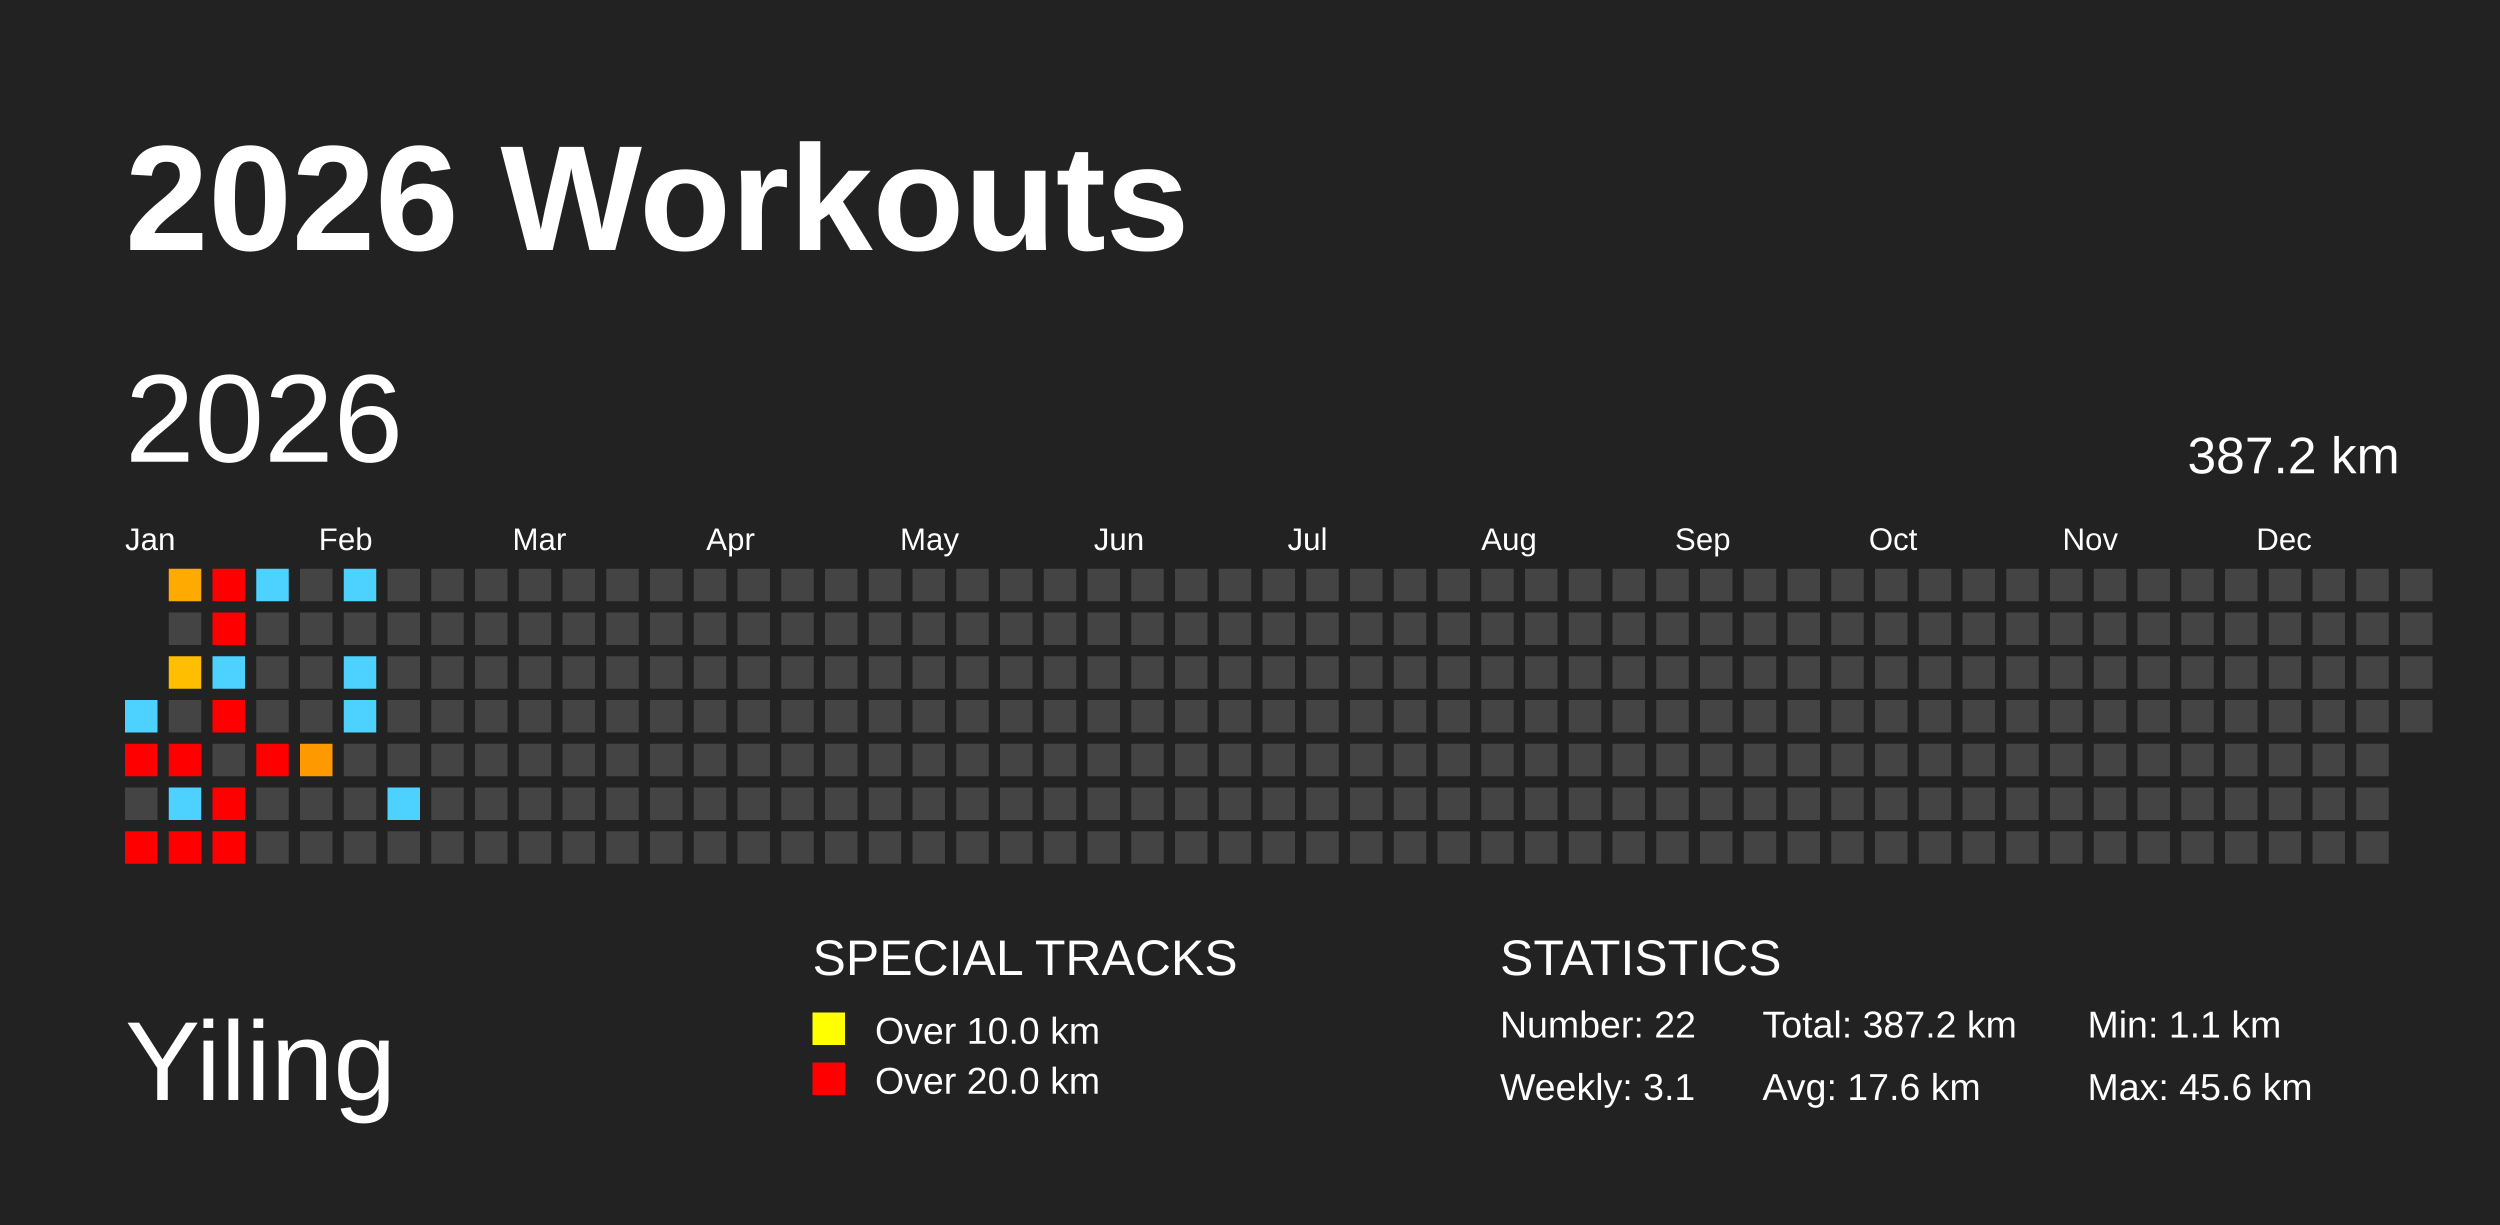
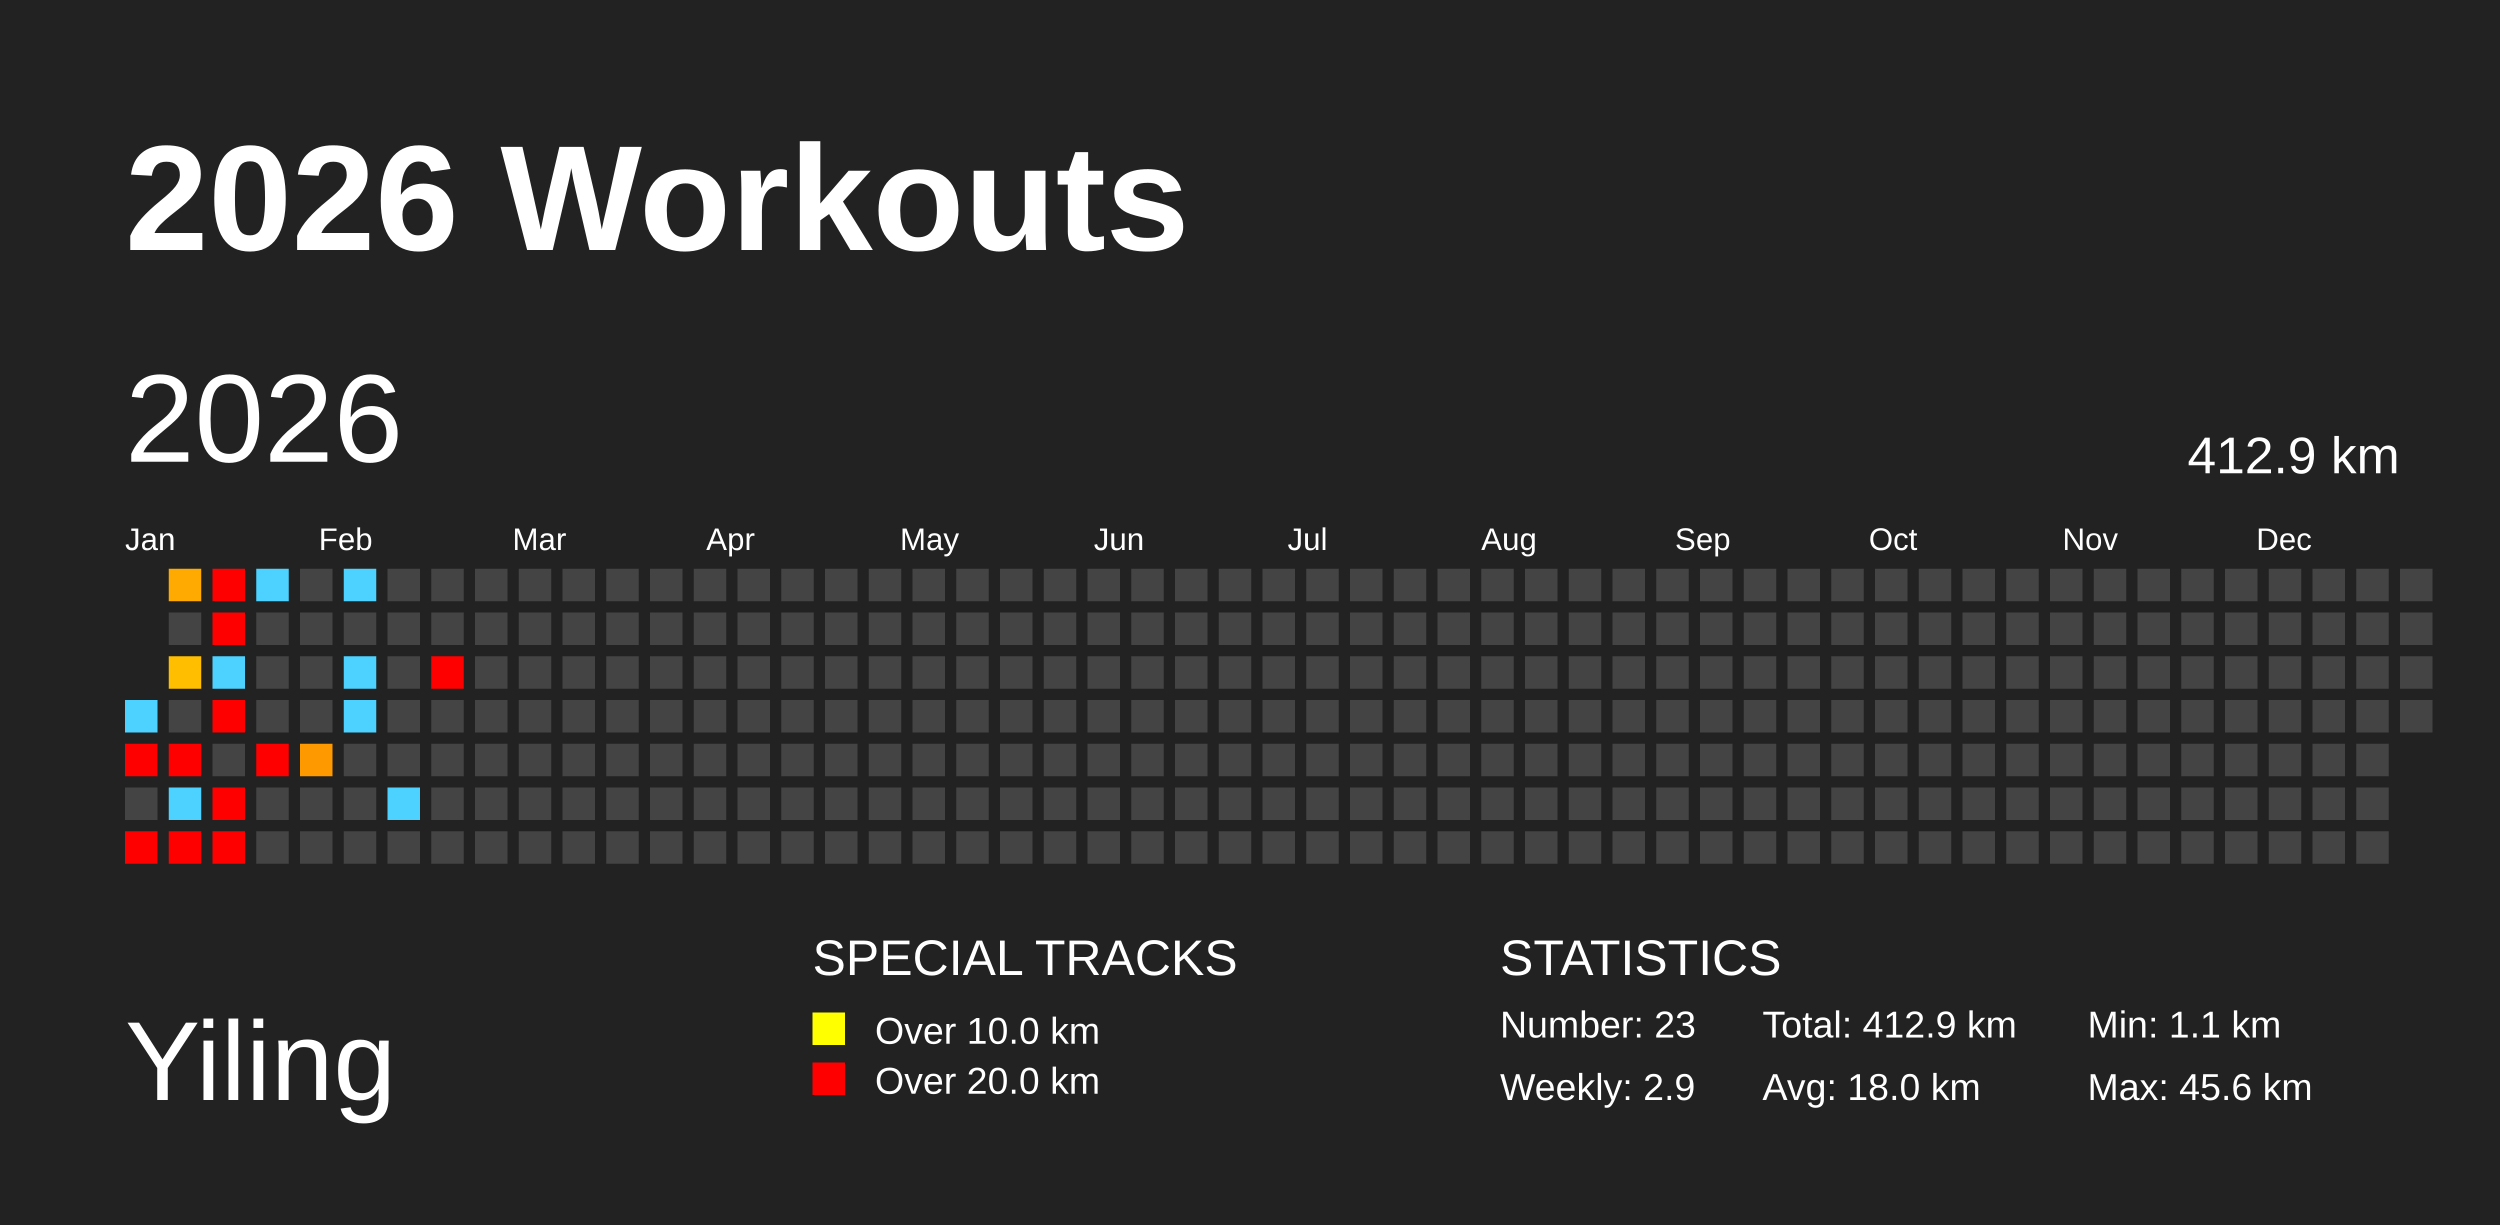
<svg xmlns="http://www.w3.org/2000/svg" baseProfile="full" height="98mm" version="1.1" viewBox="0,0,200,98" width="200mm">
  <defs />
  <rect fill="#222222" height="98" width="200" x="0" y="0" />
  <text fill="#FFFFFF" style="font-size:12px; font-family:Arial; font-weight:bold;" x="10" y="20">2026 Workouts</text>
  <text fill="#FFFFFF" style="font-size:9px; font-family:Arial" x="10" y="88">Yiling</text>
  <text fill="#FFFFFF" style="font-size:4px; font-family:Arial" x="65" y="78">SPECIAL TRACKS</text>
  <rect fill="yellow" height="2.6" width="2.6" x="65" y="81" />
  <text fill="#FFFFFF" style="font-size:3px; font-family:Arial" x="70" y="83.5">Over 10.0 km</text>
  <rect fill="red" height="2.6" width="2.6" x="65" y="85" />
  <text fill="#FFFFFF" style="font-size:3px; font-family:Arial" x="70" y="87.5">Over 20.0 km</text>
  <text fill="#FFFFFF" style="font-size:4px; font-family:Arial" x="120" y="78">STATISTICS</text>
-   <text fill="#FFFFFF" style="font-size:3px; font-family:Arial" x="120" y="83">Number: 22</text>
-   <text fill="#FFFFFF" style="font-size:3px; font-family:Arial" x="120" y="88">Weekly: 3.1</text>
-   <text fill="#FFFFFF" style="font-size:3px; font-family:Arial" x="141" y="83">Total: 387.2 km</text>
-   <text fill="#FFFFFF" style="font-size:3px; font-family:Arial" x="141" y="88">Avg: 17.6 km</text>
+   <text fill="#FFFFFF" style="font-size:3px; font-family:Arial" x="120" y="83">Number: 23</text>
+   <text fill="#FFFFFF" style="font-size:3px; font-family:Arial" x="120" y="88">Weekly: 2.9</text>
+   <text fill="#FFFFFF" style="font-size:3px; font-family:Arial" x="141" y="83">Total: 412.9 km</text>
+   <text fill="#FFFFFF" style="font-size:3px; font-family:Arial" x="141" y="88">Avg: 18.0 km</text>
  <text fill="#FFFFFF" style="font-size:3px; font-family:Arial" x="167" y="83">Min: 1.1 km</text>
  <text fill="#FFFFFF" style="font-size:3px; font-family:Arial" x="167" y="88">Max: 45.6 km</text>
  <text dominant-baseline="hanging" fill="#FFFFFF" style="font-size:10.0px; font-family:Arial;" x="10" y="30">2026</text>
-   <text dominant-baseline="hanging" fill="#FFFFFF" style="font-size:4.125px; font-family:Arial;" x="175" y="35">387.2 km</text>
+   <text dominant-baseline="hanging" fill="#FFFFFF" style="font-size:4.125px; font-family:Arial;" x="175" y="35">412.9 km</text>
  <text fill="#FFFFFF" style="font-size:2.5px; font-family:Arial" x="10.0" y="44">Jan</text>
  <text fill="#FFFFFF" style="font-size:2.5px; font-family:Arial" x="25.5" y="44">Feb</text>
  <text fill="#FFFFFF" style="font-size:2.5px; font-family:Arial" x="41.0" y="44">Mar</text>
  <text fill="#FFFFFF" style="font-size:2.5px; font-family:Arial" x="56.5" y="44">Apr</text>
  <text fill="#FFFFFF" style="font-size:2.5px; font-family:Arial" x="72.0" y="44">May</text>
  <text fill="#FFFFFF" style="font-size:2.5px; font-family:Arial" x="87.5" y="44">Jun</text>
  <text fill="#FFFFFF" style="font-size:2.5px; font-family:Arial" x="103.0" y="44">Jul</text>
  <text fill="#FFFFFF" style="font-size:2.5px; font-family:Arial" x="118.5" y="44">Aug</text>
  <text fill="#FFFFFF" style="font-size:2.5px; font-family:Arial" x="134.0" y="44">Sep</text>
  <text fill="#FFFFFF" style="font-size:2.5px; font-family:Arial" x="149.5" y="44">Oct</text>
  <text fill="#FFFFFF" style="font-size:2.5px; font-family:Arial" x="165.0" y="44">Nov</text>
  <text fill="#FFFFFF" style="font-size:2.5px; font-family:Arial" x="180.5" y="44">Dec</text>
  <rect fill="#4dd2ff" height="2.6" width="2.6" x="10.0" y="56.0" />
  <rect fill="red" height="2.6" width="2.6" x="10.0" y="59.5" />
  <rect fill="#444444" height="2.6" width="2.6" x="10.0" y="63.0" />
  <rect fill="red" height="2.6" width="2.6" x="10.0" y="66.5" />
  <rect fill="#ffaa00" height="2.6" width="2.6" x="13.5" y="45.5" />
  <rect fill="#444444" height="2.6" width="2.6" x="13.5" y="49.0" />
  <rect fill="#ffbf00" height="2.6" width="2.6" x="13.5" y="52.5" />
  <rect fill="#444444" height="2.6" width="2.6" x="13.5" y="56.0" />
  <rect fill="red" height="2.6" width="2.6" x="13.5" y="59.5" />
  <rect fill="#4dd2ff" height="2.6" width="2.6" x="13.5" y="63.0" />
  <rect fill="red" height="2.6" width="2.6" x="13.5" y="66.5" />
  <rect fill="red" height="2.6" width="2.6" x="17.0" y="45.5" />
  <rect fill="red" height="2.6" width="2.6" x="17.0" y="49.0" />
  <rect fill="#4dd2ff" height="2.6" width="2.6" x="17.0" y="52.5" />
  <rect fill="red" height="2.6" width="2.6" x="17.0" y="56.0" />
  <rect fill="#444444" height="2.6" width="2.6" x="17.0" y="59.5" />
  <rect fill="red" height="2.6" width="2.6" x="17.0" y="63.0" />
  <rect fill="red" height="2.6" width="2.6" x="17.0" y="66.5" />
  <rect fill="#4dd2ff" height="2.6" width="2.6" x="20.5" y="45.5" />
  <rect fill="#444444" height="2.6" width="2.6" x="20.5" y="49.0" />
  <rect fill="#444444" height="2.6" width="2.6" x="20.5" y="52.5" />
  <rect fill="#444444" height="2.6" width="2.6" x="20.5" y="56.0" />
  <rect fill="red" height="2.6" width="2.6" x="20.5" y="59.5" />
  <rect fill="#444444" height="2.6" width="2.6" x="20.5" y="63.0" />
  <rect fill="#444444" height="2.6" width="2.6" x="20.5" y="66.5" />
  <rect fill="#444444" height="2.6" width="2.6" x="24.0" y="45.5" />
  <rect fill="#444444" height="2.6" width="2.6" x="24.0" y="49.0" />
  <rect fill="#444444" height="2.6" width="2.6" x="24.0" y="52.5" />
  <rect fill="#444444" height="2.6" width="2.6" x="24.0" y="56.0" />
  <rect fill="#ff9900" height="2.6" width="2.6" x="24.0" y="59.5" />
  <rect fill="#444444" height="2.6" width="2.6" x="24.0" y="63.0" />
  <rect fill="#444444" height="2.6" width="2.6" x="24.0" y="66.5" />
  <rect fill="#4dd2ff" height="2.6" width="2.6" x="27.5" y="45.5" />
  <rect fill="#444444" height="2.6" width="2.6" x="27.5" y="49.0" />
  <rect fill="#4dd2ff" height="2.6" width="2.6" x="27.5" y="52.5" />
  <rect fill="#4dd2ff" height="2.6" width="2.6" x="27.5" y="56.0" />
  <rect fill="#444444" height="2.6" width="2.6" x="27.5" y="59.5" />
  <rect fill="#444444" height="2.6" width="2.6" x="27.5" y="63.0" />
  <rect fill="#444444" height="2.6" width="2.6" x="27.5" y="66.5" />
  <rect fill="#444444" height="2.6" width="2.6" x="31.0" y="45.5" />
  <rect fill="#444444" height="2.6" width="2.6" x="31.0" y="49.0" />
  <rect fill="#444444" height="2.6" width="2.6" x="31.0" y="52.5" />
  <rect fill="#444444" height="2.6" width="2.6" x="31.0" y="56.0" />
  <rect fill="#444444" height="2.6" width="2.6" x="31.0" y="59.5" />
  <rect fill="#4dd2ff" height="2.6" width="2.6" x="31.0" y="63.0" />
  <rect fill="#444444" height="2.6" width="2.6" x="31.0" y="66.5" />
  <rect fill="#444444" height="2.6" width="2.6" x="34.5" y="45.5" />
  <rect fill="#444444" height="2.6" width="2.6" x="34.5" y="49.0" />
-   <rect fill="#444444" height="2.6" width="2.6" x="34.5" y="52.5" />
+   <rect fill="red" height="2.6" width="2.6" x="34.5" y="52.5" />
  <rect fill="#444444" height="2.6" width="2.6" x="34.5" y="56.0" />
  <rect fill="#444444" height="2.6" width="2.6" x="34.5" y="59.5" />
  <rect fill="#444444" height="2.6" width="2.6" x="34.5" y="63.0" />
  <rect fill="#444444" height="2.6" width="2.6" x="34.5" y="66.5" />
  <rect fill="#444444" height="2.6" width="2.6" x="38.0" y="45.5" />
  <rect fill="#444444" height="2.6" width="2.6" x="38.0" y="49.0" />
  <rect fill="#444444" height="2.6" width="2.6" x="38.0" y="52.5" />
  <rect fill="#444444" height="2.6" width="2.6" x="38.0" y="56.0" />
  <rect fill="#444444" height="2.6" width="2.6" x="38.0" y="59.5" />
  <rect fill="#444444" height="2.6" width="2.6" x="38.0" y="63.0" />
  <rect fill="#444444" height="2.6" width="2.6" x="38.0" y="66.5" />
  <rect fill="#444444" height="2.6" width="2.6" x="41.5" y="45.5" />
  <rect fill="#444444" height="2.6" width="2.6" x="41.5" y="49.0" />
  <rect fill="#444444" height="2.6" width="2.6" x="41.5" y="52.5" />
  <rect fill="#444444" height="2.6" width="2.6" x="41.5" y="56.0" />
  <rect fill="#444444" height="2.6" width="2.6" x="41.5" y="59.5" />
  <rect fill="#444444" height="2.6" width="2.6" x="41.5" y="63.0" />
  <rect fill="#444444" height="2.6" width="2.6" x="41.5" y="66.5" />
  <rect fill="#444444" height="2.6" width="2.6" x="45.0" y="45.5" />
  <rect fill="#444444" height="2.6" width="2.6" x="45.0" y="49.0" />
  <rect fill="#444444" height="2.6" width="2.6" x="45.0" y="52.5" />
  <rect fill="#444444" height="2.6" width="2.6" x="45.0" y="56.0" />
  <rect fill="#444444" height="2.6" width="2.6" x="45.0" y="59.5" />
  <rect fill="#444444" height="2.6" width="2.6" x="45.0" y="63.0" />
  <rect fill="#444444" height="2.6" width="2.6" x="45.0" y="66.5" />
  <rect fill="#444444" height="2.6" width="2.6" x="48.5" y="45.5" />
  <rect fill="#444444" height="2.6" width="2.6" x="48.5" y="49.0" />
  <rect fill="#444444" height="2.6" width="2.6" x="48.5" y="52.5" />
  <rect fill="#444444" height="2.6" width="2.6" x="48.5" y="56.0" />
  <rect fill="#444444" height="2.6" width="2.6" x="48.5" y="59.5" />
  <rect fill="#444444" height="2.6" width="2.6" x="48.5" y="63.0" />
  <rect fill="#444444" height="2.6" width="2.6" x="48.5" y="66.5" />
  <rect fill="#444444" height="2.6" width="2.6" x="52.0" y="45.5" />
  <rect fill="#444444" height="2.6" width="2.6" x="52.0" y="49.0" />
  <rect fill="#444444" height="2.6" width="2.6" x="52.0" y="52.5" />
  <rect fill="#444444" height="2.6" width="2.6" x="52.0" y="56.0" />
  <rect fill="#444444" height="2.6" width="2.6" x="52.0" y="59.5" />
  <rect fill="#444444" height="2.6" width="2.6" x="52.0" y="63.0" />
  <rect fill="#444444" height="2.6" width="2.6" x="52.0" y="66.5" />
  <rect fill="#444444" height="2.6" width="2.6" x="55.5" y="45.5" />
  <rect fill="#444444" height="2.6" width="2.6" x="55.5" y="49.0" />
  <rect fill="#444444" height="2.6" width="2.6" x="55.5" y="52.5" />
  <rect fill="#444444" height="2.6" width="2.6" x="55.5" y="56.0" />
  <rect fill="#444444" height="2.6" width="2.6" x="55.5" y="59.5" />
  <rect fill="#444444" height="2.6" width="2.6" x="55.5" y="63.0" />
  <rect fill="#444444" height="2.6" width="2.6" x="55.5" y="66.5" />
  <rect fill="#444444" height="2.6" width="2.6" x="59.0" y="45.5" />
  <rect fill="#444444" height="2.6" width="2.6" x="59.0" y="49.0" />
  <rect fill="#444444" height="2.6" width="2.6" x="59.0" y="52.5" />
  <rect fill="#444444" height="2.6" width="2.6" x="59.0" y="56.0" />
  <rect fill="#444444" height="2.6" width="2.6" x="59.0" y="59.5" />
  <rect fill="#444444" height="2.6" width="2.6" x="59.0" y="63.0" />
  <rect fill="#444444" height="2.6" width="2.6" x="59.0" y="66.5" />
  <rect fill="#444444" height="2.6" width="2.6" x="62.5" y="45.5" />
  <rect fill="#444444" height="2.6" width="2.6" x="62.5" y="49.0" />
  <rect fill="#444444" height="2.6" width="2.6" x="62.5" y="52.5" />
  <rect fill="#444444" height="2.6" width="2.6" x="62.5" y="56.0" />
  <rect fill="#444444" height="2.6" width="2.6" x="62.5" y="59.5" />
  <rect fill="#444444" height="2.6" width="2.6" x="62.5" y="63.0" />
  <rect fill="#444444" height="2.6" width="2.6" x="62.5" y="66.5" />
  <rect fill="#444444" height="2.6" width="2.6" x="66.0" y="45.5" />
  <rect fill="#444444" height="2.6" width="2.6" x="66.0" y="49.0" />
  <rect fill="#444444" height="2.6" width="2.6" x="66.0" y="52.5" />
  <rect fill="#444444" height="2.6" width="2.6" x="66.0" y="56.0" />
  <rect fill="#444444" height="2.6" width="2.6" x="66.0" y="59.5" />
  <rect fill="#444444" height="2.6" width="2.6" x="66.0" y="63.0" />
  <rect fill="#444444" height="2.6" width="2.6" x="66.0" y="66.5" />
  <rect fill="#444444" height="2.6" width="2.6" x="69.5" y="45.5" />
  <rect fill="#444444" height="2.6" width="2.6" x="69.5" y="49.0" />
  <rect fill="#444444" height="2.6" width="2.6" x="69.5" y="52.5" />
  <rect fill="#444444" height="2.6" width="2.6" x="69.5" y="56.0" />
  <rect fill="#444444" height="2.6" width="2.6" x="69.5" y="59.5" />
  <rect fill="#444444" height="2.6" width="2.6" x="69.5" y="63.0" />
  <rect fill="#444444" height="2.6" width="2.6" x="69.5" y="66.5" />
  <rect fill="#444444" height="2.6" width="2.6" x="73.0" y="45.5" />
  <rect fill="#444444" height="2.6" width="2.6" x="73.0" y="49.0" />
  <rect fill="#444444" height="2.6" width="2.6" x="73.0" y="52.5" />
  <rect fill="#444444" height="2.6" width="2.6" x="73.0" y="56.0" />
  <rect fill="#444444" height="2.6" width="2.6" x="73.0" y="59.5" />
  <rect fill="#444444" height="2.6" width="2.6" x="73.0" y="63.0" />
  <rect fill="#444444" height="2.6" width="2.6" x="73.0" y="66.5" />
  <rect fill="#444444" height="2.6" width="2.6" x="76.5" y="45.5" />
  <rect fill="#444444" height="2.6" width="2.6" x="76.5" y="49.0" />
  <rect fill="#444444" height="2.6" width="2.6" x="76.5" y="52.5" />
  <rect fill="#444444" height="2.6" width="2.6" x="76.5" y="56.0" />
  <rect fill="#444444" height="2.6" width="2.6" x="76.5" y="59.5" />
  <rect fill="#444444" height="2.6" width="2.6" x="76.5" y="63.0" />
  <rect fill="#444444" height="2.6" width="2.6" x="76.5" y="66.5" />
  <rect fill="#444444" height="2.6" width="2.6" x="80.0" y="45.5" />
  <rect fill="#444444" height="2.6" width="2.6" x="80.0" y="49.0" />
  <rect fill="#444444" height="2.6" width="2.6" x="80.0" y="52.5" />
  <rect fill="#444444" height="2.6" width="2.6" x="80.0" y="56.0" />
  <rect fill="#444444" height="2.6" width="2.6" x="80.0" y="59.5" />
  <rect fill="#444444" height="2.6" width="2.6" x="80.0" y="63.0" />
  <rect fill="#444444" height="2.6" width="2.6" x="80.0" y="66.5" />
  <rect fill="#444444" height="2.6" width="2.6" x="83.5" y="45.5" />
  <rect fill="#444444" height="2.6" width="2.6" x="83.5" y="49.0" />
  <rect fill="#444444" height="2.6" width="2.6" x="83.5" y="52.5" />
  <rect fill="#444444" height="2.6" width="2.6" x="83.5" y="56.0" />
  <rect fill="#444444" height="2.6" width="2.6" x="83.5" y="59.5" />
  <rect fill="#444444" height="2.6" width="2.6" x="83.5" y="63.0" />
  <rect fill="#444444" height="2.6" width="2.6" x="83.5" y="66.5" />
  <rect fill="#444444" height="2.6" width="2.6" x="87.0" y="45.5" />
  <rect fill="#444444" height="2.6" width="2.6" x="87.0" y="49.0" />
  <rect fill="#444444" height="2.6" width="2.6" x="87.0" y="52.5" />
  <rect fill="#444444" height="2.6" width="2.6" x="87.0" y="56.0" />
  <rect fill="#444444" height="2.6" width="2.6" x="87.0" y="59.5" />
  <rect fill="#444444" height="2.6" width="2.6" x="87.0" y="63.0" />
  <rect fill="#444444" height="2.6" width="2.6" x="87.0" y="66.5" />
  <rect fill="#444444" height="2.6" width="2.6" x="90.5" y="45.5" />
  <rect fill="#444444" height="2.6" width="2.6" x="90.5" y="49.0" />
  <rect fill="#444444" height="2.6" width="2.6" x="90.5" y="52.5" />
  <rect fill="#444444" height="2.6" width="2.6" x="90.5" y="56.0" />
  <rect fill="#444444" height="2.6" width="2.6" x="90.5" y="59.5" />
  <rect fill="#444444" height="2.6" width="2.6" x="90.5" y="63.0" />
  <rect fill="#444444" height="2.6" width="2.6" x="90.5" y="66.5" />
  <rect fill="#444444" height="2.6" width="2.6" x="94.0" y="45.5" />
  <rect fill="#444444" height="2.6" width="2.6" x="94.0" y="49.0" />
  <rect fill="#444444" height="2.6" width="2.6" x="94.0" y="52.5" />
  <rect fill="#444444" height="2.6" width="2.6" x="94.0" y="56.0" />
  <rect fill="#444444" height="2.6" width="2.6" x="94.0" y="59.5" />
  <rect fill="#444444" height="2.6" width="2.6" x="94.0" y="63.0" />
  <rect fill="#444444" height="2.6" width="2.6" x="94.0" y="66.5" />
  <rect fill="#444444" height="2.6" width="2.6" x="97.5" y="45.5" />
  <rect fill="#444444" height="2.6" width="2.6" x="97.5" y="49.0" />
  <rect fill="#444444" height="2.6" width="2.6" x="97.5" y="52.5" />
  <rect fill="#444444" height="2.6" width="2.6" x="97.5" y="56.0" />
  <rect fill="#444444" height="2.6" width="2.6" x="97.5" y="59.5" />
  <rect fill="#444444" height="2.6" width="2.6" x="97.5" y="63.0" />
  <rect fill="#444444" height="2.6" width="2.6" x="97.5" y="66.5" />
  <rect fill="#444444" height="2.6" width="2.6" x="101.0" y="45.5" />
  <rect fill="#444444" height="2.6" width="2.6" x="101.0" y="49.0" />
  <rect fill="#444444" height="2.6" width="2.6" x="101.0" y="52.5" />
  <rect fill="#444444" height="2.6" width="2.6" x="101.0" y="56.0" />
  <rect fill="#444444" height="2.6" width="2.6" x="101.0" y="59.5" />
  <rect fill="#444444" height="2.6" width="2.6" x="101.0" y="63.0" />
  <rect fill="#444444" height="2.6" width="2.6" x="101.0" y="66.5" />
  <rect fill="#444444" height="2.6" width="2.6" x="104.5" y="45.5" />
  <rect fill="#444444" height="2.6" width="2.6" x="104.5" y="49.0" />
  <rect fill="#444444" height="2.6" width="2.6" x="104.5" y="52.5" />
  <rect fill="#444444" height="2.6" width="2.6" x="104.5" y="56.0" />
  <rect fill="#444444" height="2.6" width="2.6" x="104.5" y="59.5" />
  <rect fill="#444444" height="2.6" width="2.6" x="104.5" y="63.0" />
  <rect fill="#444444" height="2.6" width="2.6" x="104.5" y="66.5" />
  <rect fill="#444444" height="2.6" width="2.6" x="108.0" y="45.5" />
  <rect fill="#444444" height="2.6" width="2.6" x="108.0" y="49.0" />
  <rect fill="#444444" height="2.6" width="2.6" x="108.0" y="52.5" />
  <rect fill="#444444" height="2.6" width="2.6" x="108.0" y="56.0" />
  <rect fill="#444444" height="2.6" width="2.6" x="108.0" y="59.5" />
  <rect fill="#444444" height="2.6" width="2.6" x="108.0" y="63.0" />
  <rect fill="#444444" height="2.6" width="2.6" x="108.0" y="66.5" />
  <rect fill="#444444" height="2.6" width="2.6" x="111.5" y="45.5" />
  <rect fill="#444444" height="2.6" width="2.6" x="111.5" y="49.0" />
  <rect fill="#444444" height="2.6" width="2.6" x="111.5" y="52.5" />
  <rect fill="#444444" height="2.6" width="2.6" x="111.5" y="56.0" />
  <rect fill="#444444" height="2.6" width="2.6" x="111.5" y="59.5" />
  <rect fill="#444444" height="2.6" width="2.6" x="111.5" y="63.0" />
  <rect fill="#444444" height="2.6" width="2.6" x="111.5" y="66.5" />
  <rect fill="#444444" height="2.6" width="2.6" x="115.0" y="45.5" />
  <rect fill="#444444" height="2.6" width="2.6" x="115.0" y="49.0" />
  <rect fill="#444444" height="2.6" width="2.6" x="115.0" y="52.5" />
  <rect fill="#444444" height="2.6" width="2.6" x="115.0" y="56.0" />
  <rect fill="#444444" height="2.6" width="2.6" x="115.0" y="59.5" />
  <rect fill="#444444" height="2.6" width="2.6" x="115.0" y="63.0" />
  <rect fill="#444444" height="2.6" width="2.6" x="115.0" y="66.5" />
  <rect fill="#444444" height="2.6" width="2.6" x="118.5" y="45.5" />
  <rect fill="#444444" height="2.6" width="2.6" x="118.5" y="49.0" />
  <rect fill="#444444" height="2.6" width="2.6" x="118.5" y="52.5" />
  <rect fill="#444444" height="2.6" width="2.6" x="118.5" y="56.0" />
  <rect fill="#444444" height="2.6" width="2.6" x="118.5" y="59.5" />
  <rect fill="#444444" height="2.6" width="2.6" x="118.5" y="63.0" />
  <rect fill="#444444" height="2.6" width="2.6" x="118.5" y="66.5" />
  <rect fill="#444444" height="2.6" width="2.6" x="122.0" y="45.5" />
  <rect fill="#444444" height="2.6" width="2.6" x="122.0" y="49.0" />
  <rect fill="#444444" height="2.6" width="2.6" x="122.0" y="52.5" />
  <rect fill="#444444" height="2.6" width="2.6" x="122.0" y="56.0" />
  <rect fill="#444444" height="2.6" width="2.6" x="122.0" y="59.5" />
  <rect fill="#444444" height="2.6" width="2.6" x="122.0" y="63.0" />
  <rect fill="#444444" height="2.6" width="2.6" x="122.0" y="66.5" />
  <rect fill="#444444" height="2.6" width="2.6" x="125.5" y="45.5" />
  <rect fill="#444444" height="2.6" width="2.6" x="125.5" y="49.0" />
  <rect fill="#444444" height="2.6" width="2.6" x="125.5" y="52.5" />
  <rect fill="#444444" height="2.6" width="2.6" x="125.5" y="56.0" />
  <rect fill="#444444" height="2.6" width="2.6" x="125.5" y="59.5" />
  <rect fill="#444444" height="2.6" width="2.6" x="125.5" y="63.0" />
  <rect fill="#444444" height="2.6" width="2.6" x="125.5" y="66.5" />
  <rect fill="#444444" height="2.6" width="2.6" x="129.0" y="45.5" />
  <rect fill="#444444" height="2.6" width="2.6" x="129.0" y="49.0" />
  <rect fill="#444444" height="2.6" width="2.6" x="129.0" y="52.5" />
  <rect fill="#444444" height="2.6" width="2.6" x="129.0" y="56.0" />
  <rect fill="#444444" height="2.6" width="2.6" x="129.0" y="59.5" />
  <rect fill="#444444" height="2.6" width="2.6" x="129.0" y="63.0" />
  <rect fill="#444444" height="2.6" width="2.6" x="129.0" y="66.5" />
  <rect fill="#444444" height="2.6" width="2.6" x="132.5" y="45.5" />
  <rect fill="#444444" height="2.6" width="2.6" x="132.5" y="49.0" />
  <rect fill="#444444" height="2.6" width="2.6" x="132.5" y="52.5" />
  <rect fill="#444444" height="2.6" width="2.6" x="132.5" y="56.0" />
  <rect fill="#444444" height="2.6" width="2.6" x="132.5" y="59.5" />
  <rect fill="#444444" height="2.6" width="2.6" x="132.5" y="63.0" />
  <rect fill="#444444" height="2.6" width="2.6" x="132.5" y="66.5" />
  <rect fill="#444444" height="2.6" width="2.6" x="136.0" y="45.5" />
  <rect fill="#444444" height="2.6" width="2.6" x="136.0" y="49.0" />
  <rect fill="#444444" height="2.6" width="2.6" x="136.0" y="52.5" />
  <rect fill="#444444" height="2.6" width="2.6" x="136.0" y="56.0" />
  <rect fill="#444444" height="2.6" width="2.6" x="136.0" y="59.5" />
  <rect fill="#444444" height="2.6" width="2.6" x="136.0" y="63.0" />
  <rect fill="#444444" height="2.6" width="2.6" x="136.0" y="66.5" />
  <rect fill="#444444" height="2.6" width="2.6" x="139.5" y="45.5" />
  <rect fill="#444444" height="2.6" width="2.6" x="139.5" y="49.0" />
  <rect fill="#444444" height="2.6" width="2.6" x="139.5" y="52.5" />
  <rect fill="#444444" height="2.6" width="2.6" x="139.5" y="56.0" />
  <rect fill="#444444" height="2.6" width="2.6" x="139.5" y="59.5" />
  <rect fill="#444444" height="2.6" width="2.6" x="139.5" y="63.0" />
  <rect fill="#444444" height="2.6" width="2.6" x="139.5" y="66.5" />
  <rect fill="#444444" height="2.6" width="2.6" x="143.0" y="45.5" />
  <rect fill="#444444" height="2.6" width="2.6" x="143.0" y="49.0" />
  <rect fill="#444444" height="2.6" width="2.6" x="143.0" y="52.5" />
  <rect fill="#444444" height="2.6" width="2.6" x="143.0" y="56.0" />
  <rect fill="#444444" height="2.6" width="2.6" x="143.0" y="59.5" />
  <rect fill="#444444" height="2.6" width="2.6" x="143.0" y="63.0" />
  <rect fill="#444444" height="2.6" width="2.6" x="143.0" y="66.5" />
  <rect fill="#444444" height="2.6" width="2.6" x="146.5" y="45.5" />
  <rect fill="#444444" height="2.6" width="2.6" x="146.5" y="49.0" />
  <rect fill="#444444" height="2.6" width="2.6" x="146.5" y="52.5" />
  <rect fill="#444444" height="2.6" width="2.6" x="146.5" y="56.0" />
  <rect fill="#444444" height="2.6" width="2.6" x="146.5" y="59.5" />
  <rect fill="#444444" height="2.6" width="2.6" x="146.5" y="63.0" />
  <rect fill="#444444" height="2.6" width="2.6" x="146.5" y="66.5" />
  <rect fill="#444444" height="2.6" width="2.6" x="150.0" y="45.5" />
  <rect fill="#444444" height="2.6" width="2.6" x="150.0" y="49.0" />
  <rect fill="#444444" height="2.6" width="2.6" x="150.0" y="52.5" />
  <rect fill="#444444" height="2.6" width="2.6" x="150.0" y="56.0" />
  <rect fill="#444444" height="2.6" width="2.6" x="150.0" y="59.5" />
  <rect fill="#444444" height="2.6" width="2.6" x="150.0" y="63.0" />
  <rect fill="#444444" height="2.6" width="2.6" x="150.0" y="66.5" />
  <rect fill="#444444" height="2.6" width="2.6" x="153.5" y="45.5" />
  <rect fill="#444444" height="2.6" width="2.6" x="153.5" y="49.0" />
  <rect fill="#444444" height="2.6" width="2.6" x="153.5" y="52.5" />
  <rect fill="#444444" height="2.6" width="2.6" x="153.5" y="56.0" />
  <rect fill="#444444" height="2.6" width="2.6" x="153.5" y="59.5" />
  <rect fill="#444444" height="2.6" width="2.6" x="153.5" y="63.0" />
  <rect fill="#444444" height="2.6" width="2.6" x="153.5" y="66.5" />
  <rect fill="#444444" height="2.6" width="2.6" x="157.0" y="45.5" />
  <rect fill="#444444" height="2.6" width="2.6" x="157.0" y="49.0" />
  <rect fill="#444444" height="2.6" width="2.6" x="157.0" y="52.5" />
  <rect fill="#444444" height="2.6" width="2.6" x="157.0" y="56.0" />
  <rect fill="#444444" height="2.6" width="2.6" x="157.0" y="59.5" />
  <rect fill="#444444" height="2.6" width="2.6" x="157.0" y="63.0" />
  <rect fill="#444444" height="2.6" width="2.6" x="157.0" y="66.5" />
  <rect fill="#444444" height="2.6" width="2.6" x="160.5" y="45.5" />
  <rect fill="#444444" height="2.6" width="2.6" x="160.5" y="49.0" />
  <rect fill="#444444" height="2.6" width="2.6" x="160.5" y="52.5" />
  <rect fill="#444444" height="2.6" width="2.6" x="160.5" y="56.0" />
  <rect fill="#444444" height="2.6" width="2.6" x="160.5" y="59.5" />
  <rect fill="#444444" height="2.6" width="2.6" x="160.5" y="63.0" />
  <rect fill="#444444" height="2.6" width="2.6" x="160.5" y="66.5" />
  <rect fill="#444444" height="2.6" width="2.6" x="164.0" y="45.5" />
  <rect fill="#444444" height="2.6" width="2.6" x="164.0" y="49.0" />
  <rect fill="#444444" height="2.6" width="2.6" x="164.0" y="52.5" />
  <rect fill="#444444" height="2.6" width="2.6" x="164.0" y="56.0" />
  <rect fill="#444444" height="2.6" width="2.6" x="164.0" y="59.5" />
  <rect fill="#444444" height="2.6" width="2.6" x="164.0" y="63.0" />
  <rect fill="#444444" height="2.6" width="2.6" x="164.0" y="66.5" />
  <rect fill="#444444" height="2.6" width="2.6" x="167.5" y="45.5" />
  <rect fill="#444444" height="2.6" width="2.6" x="167.5" y="49.0" />
  <rect fill="#444444" height="2.6" width="2.6" x="167.5" y="52.5" />
  <rect fill="#444444" height="2.6" width="2.6" x="167.5" y="56.0" />
  <rect fill="#444444" height="2.6" width="2.6" x="167.5" y="59.5" />
  <rect fill="#444444" height="2.6" width="2.6" x="167.5" y="63.0" />
  <rect fill="#444444" height="2.6" width="2.6" x="167.5" y="66.5" />
  <rect fill="#444444" height="2.6" width="2.6" x="171.0" y="45.5" />
  <rect fill="#444444" height="2.6" width="2.6" x="171.0" y="49.0" />
  <rect fill="#444444" height="2.6" width="2.6" x="171.0" y="52.5" />
  <rect fill="#444444" height="2.6" width="2.6" x="171.0" y="56.0" />
  <rect fill="#444444" height="2.6" width="2.6" x="171.0" y="59.5" />
  <rect fill="#444444" height="2.6" width="2.6" x="171.0" y="63.0" />
  <rect fill="#444444" height="2.6" width="2.6" x="171.0" y="66.5" />
  <rect fill="#444444" height="2.6" width="2.6" x="174.5" y="45.5" />
  <rect fill="#444444" height="2.6" width="2.6" x="174.5" y="49.0" />
  <rect fill="#444444" height="2.6" width="2.6" x="174.5" y="52.5" />
  <rect fill="#444444" height="2.6" width="2.6" x="174.5" y="56.0" />
  <rect fill="#444444" height="2.6" width="2.6" x="174.5" y="59.5" />
  <rect fill="#444444" height="2.6" width="2.6" x="174.5" y="63.0" />
  <rect fill="#444444" height="2.6" width="2.6" x="174.5" y="66.5" />
  <rect fill="#444444" height="2.6" width="2.6" x="178.0" y="45.5" />
  <rect fill="#444444" height="2.6" width="2.6" x="178.0" y="49.0" />
  <rect fill="#444444" height="2.6" width="2.6" x="178.0" y="52.5" />
  <rect fill="#444444" height="2.6" width="2.6" x="178.0" y="56.0" />
  <rect fill="#444444" height="2.6" width="2.6" x="178.0" y="59.5" />
  <rect fill="#444444" height="2.6" width="2.6" x="178.0" y="63.0" />
  <rect fill="#444444" height="2.6" width="2.6" x="178.0" y="66.5" />
  <rect fill="#444444" height="2.6" width="2.6" x="181.5" y="45.5" />
  <rect fill="#444444" height="2.6" width="2.6" x="181.5" y="49.0" />
  <rect fill="#444444" height="2.6" width="2.6" x="181.5" y="52.5" />
  <rect fill="#444444" height="2.6" width="2.6" x="181.5" y="56.0" />
  <rect fill="#444444" height="2.6" width="2.6" x="181.5" y="59.5" />
  <rect fill="#444444" height="2.6" width="2.6" x="181.5" y="63.0" />
  <rect fill="#444444" height="2.6" width="2.6" x="181.5" y="66.5" />
  <rect fill="#444444" height="2.6" width="2.6" x="185.0" y="45.5" />
  <rect fill="#444444" height="2.6" width="2.6" x="185.0" y="49.0" />
  <rect fill="#444444" height="2.6" width="2.6" x="185.0" y="52.5" />
  <rect fill="#444444" height="2.6" width="2.6" x="185.0" y="56.0" />
  <rect fill="#444444" height="2.6" width="2.6" x="185.0" y="59.5" />
  <rect fill="#444444" height="2.6" width="2.6" x="185.0" y="63.0" />
  <rect fill="#444444" height="2.6" width="2.6" x="185.0" y="66.5" />
  <rect fill="#444444" height="2.6" width="2.6" x="188.5" y="45.5" />
  <rect fill="#444444" height="2.6" width="2.6" x="188.5" y="49.0" />
  <rect fill="#444444" height="2.6" width="2.6" x="188.5" y="52.5" />
  <rect fill="#444444" height="2.6" width="2.6" x="188.5" y="56.0" />
  <rect fill="#444444" height="2.6" width="2.6" x="188.5" y="59.5" />
  <rect fill="#444444" height="2.6" width="2.6" x="188.5" y="63.0" />
  <rect fill="#444444" height="2.6" width="2.6" x="188.5" y="66.5" />
  <rect fill="#444444" height="2.6" width="2.6" x="192.0" y="45.5" />
  <rect fill="#444444" height="2.6" width="2.6" x="192.0" y="49.0" />
  <rect fill="#444444" height="2.6" width="2.6" x="192.0" y="52.5" />
  <rect fill="#444444" height="2.6" width="2.6" x="192.0" y="56.0" />
</svg>
